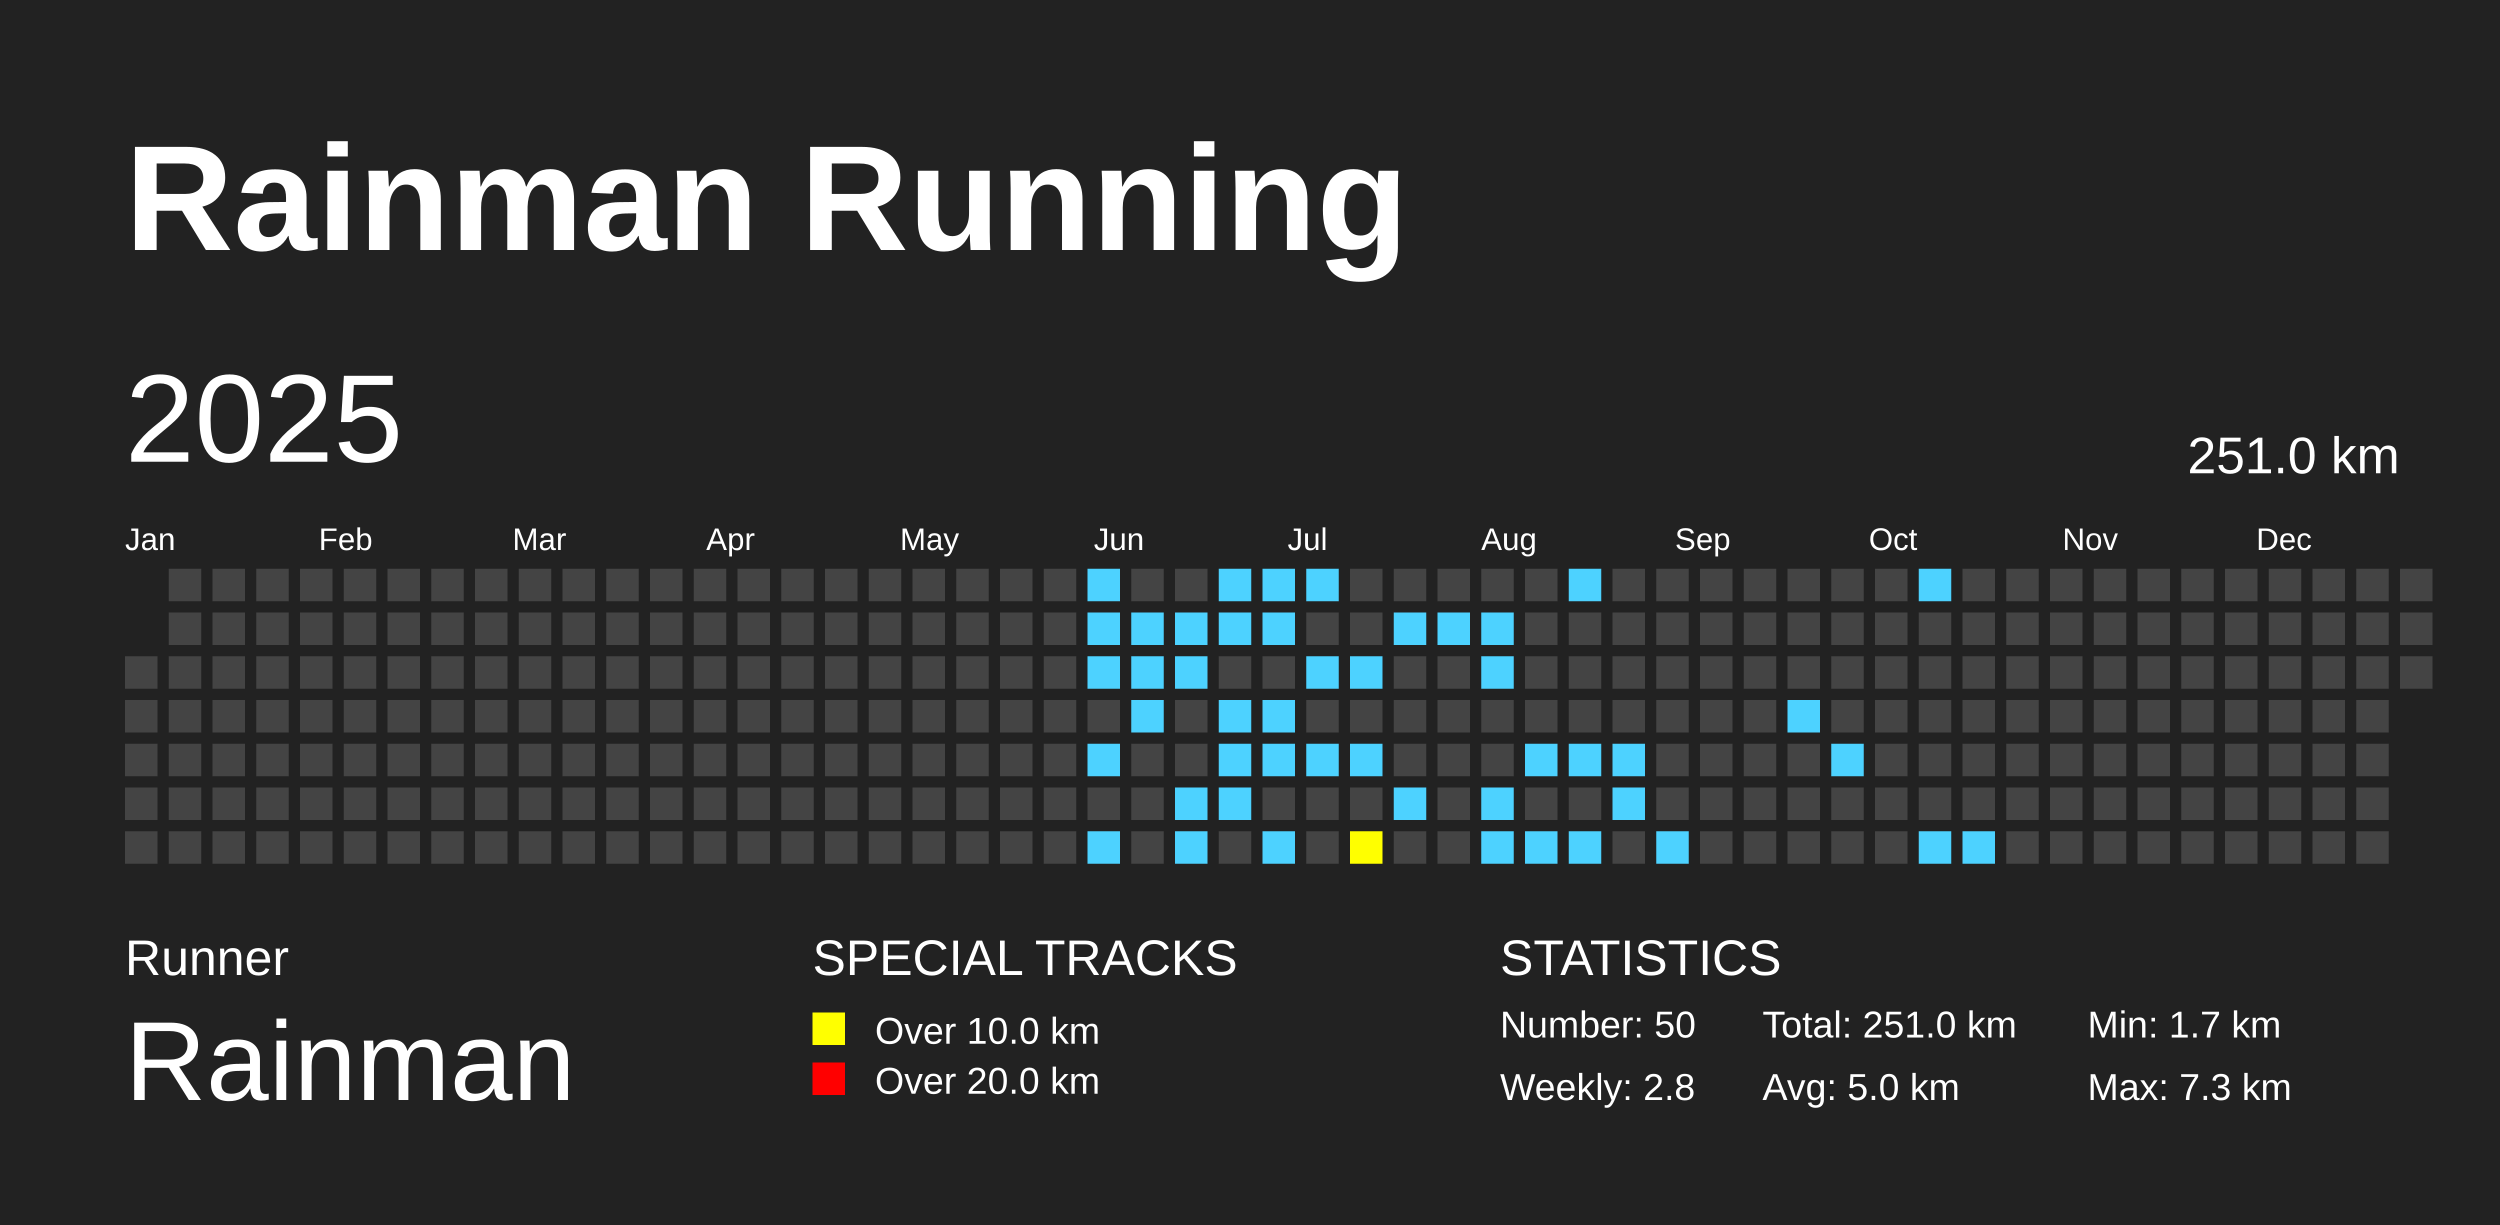
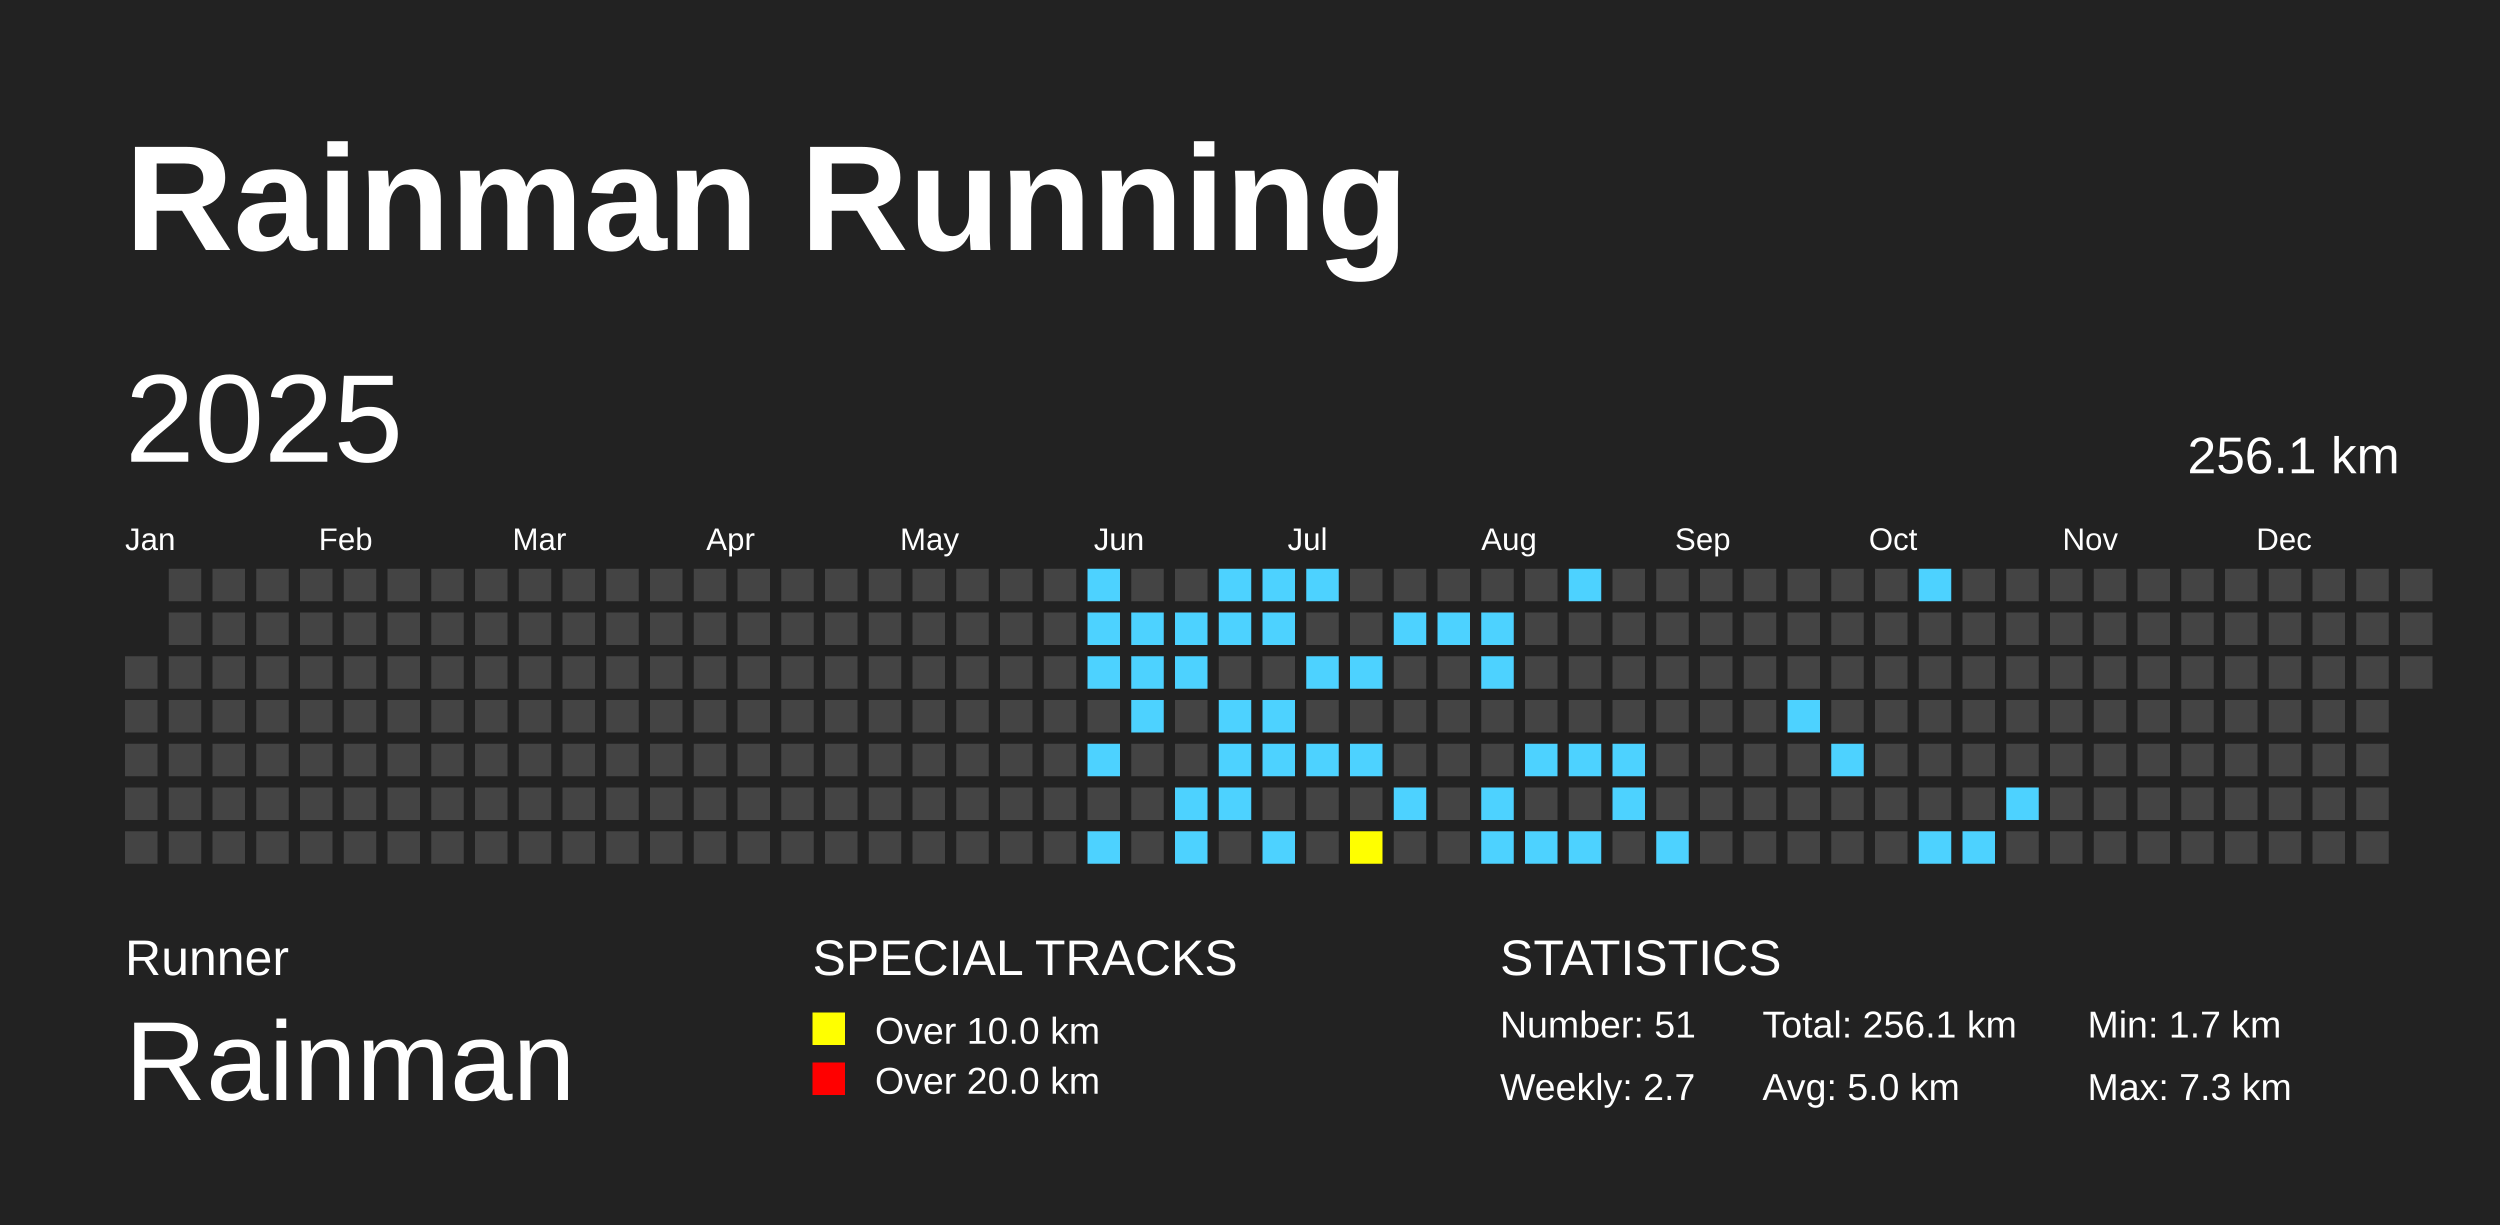
<svg xmlns="http://www.w3.org/2000/svg" baseProfile="full" height="98mm" version="1.1" viewBox="0,0,200,98" width="200mm">
  <defs />
  <rect fill="#222222" height="98" width="200" x="0" y="0" />
  <text fill="#FFFFFF" style="font-size:12px; font-family:Arial; font-weight:bold;" x="10" y="20">Rainman Running</text>
  <text fill="#FFFFFF" style="font-size:4px; font-family:Arial" x="10" y="78">Runner</text>
  <text fill="#FFFFFF" style="font-size:9px; font-family:Arial" x="10" y="88">Rainman</text>
  <text fill="#FFFFFF" style="font-size:4px; font-family:Arial" x="65" y="78">SPECIAL TRACKS</text>
  <rect fill="yellow" height="2.6" width="2.6" x="65" y="81" />
  <text fill="#FFFFFF" style="font-size:3px; font-family:Arial" x="70" y="83.5">Over 10.0 km</text>
  <rect fill="red" height="2.6" width="2.6" x="65" y="85" />
  <text fill="#FFFFFF" style="font-size:3px; font-family:Arial" x="70" y="87.5">Over 20.0 km</text>
  <text fill="#FFFFFF" style="font-size:4px; font-family:Arial" x="120" y="78">STATISTICS</text>
-   <text fill="#FFFFFF" style="font-size:3px; font-family:Arial" x="120" y="83">Number: 50</text>
-   <text fill="#FFFFFF" style="font-size:3px; font-family:Arial" x="120" y="88">Weekly: 2.8</text>
-   <text fill="#FFFFFF" style="font-size:3px; font-family:Arial" x="141" y="83">Total: 251.0 km</text>
+   <text fill="#FFFFFF" style="font-size:3px; font-family:Arial" x="120" y="83">Number: 51</text>
+   <text fill="#FFFFFF" style="font-size:3px; font-family:Arial" x="120" y="88">Weekly: 2.7</text>
+   <text fill="#FFFFFF" style="font-size:3px; font-family:Arial" x="141" y="83">Total: 256.1 km</text>
  <text fill="#FFFFFF" style="font-size:3px; font-family:Arial" x="141" y="88">Avg: 5.0 km</text>
  <text fill="#FFFFFF" style="font-size:3px; font-family:Arial" x="167" y="83">Min: 1.7 km</text>
  <text fill="#FFFFFF" style="font-size:3px; font-family:Arial" x="167" y="88">Max: 7.3 km</text>
  <text dominant-baseline="hanging" fill="#FFFFFF" style="font-size:10.0px; font-family:Arial;" x="10" y="30">2025</text>
-   <text dominant-baseline="hanging" fill="#FFFFFF" style="font-size:4.125px; font-family:Arial;" x="175" y="35">251.0 km</text>
+   <text dominant-baseline="hanging" fill="#FFFFFF" style="font-size:4.125px; font-family:Arial;" x="175" y="35">256.1 km</text>
  <text fill="#FFFFFF" style="font-size:2.5px; font-family:Arial" x="10.0" y="44">Jan</text>
  <text fill="#FFFFFF" style="font-size:2.5px; font-family:Arial" x="25.5" y="44">Feb</text>
  <text fill="#FFFFFF" style="font-size:2.5px; font-family:Arial" x="41.0" y="44">Mar</text>
  <text fill="#FFFFFF" style="font-size:2.5px; font-family:Arial" x="56.5" y="44">Apr</text>
  <text fill="#FFFFFF" style="font-size:2.5px; font-family:Arial" x="72.0" y="44">May</text>
  <text fill="#FFFFFF" style="font-size:2.5px; font-family:Arial" x="87.5" y="44">Jun</text>
  <text fill="#FFFFFF" style="font-size:2.5px; font-family:Arial" x="103.0" y="44">Jul</text>
  <text fill="#FFFFFF" style="font-size:2.5px; font-family:Arial" x="118.5" y="44">Aug</text>
  <text fill="#FFFFFF" style="font-size:2.5px; font-family:Arial" x="134.0" y="44">Sep</text>
  <text fill="#FFFFFF" style="font-size:2.5px; font-family:Arial" x="149.5" y="44">Oct</text>
  <text fill="#FFFFFF" style="font-size:2.5px; font-family:Arial" x="165.0" y="44">Nov</text>
  <text fill="#FFFFFF" style="font-size:2.5px; font-family:Arial" x="180.5" y="44">Dec</text>
  <rect fill="#444444" height="2.6" width="2.6" x="10.0" y="52.5" />
  <rect fill="#444444" height="2.6" width="2.6" x="10.0" y="56.0" />
  <rect fill="#444444" height="2.6" width="2.6" x="10.0" y="59.5" />
  <rect fill="#444444" height="2.6" width="2.6" x="10.0" y="63.0" />
  <rect fill="#444444" height="2.6" width="2.6" x="10.0" y="66.5" />
  <rect fill="#444444" height="2.6" width="2.6" x="13.5" y="45.5" />
  <rect fill="#444444" height="2.6" width="2.6" x="13.5" y="49.0" />
  <rect fill="#444444" height="2.6" width="2.6" x="13.5" y="52.5" />
  <rect fill="#444444" height="2.6" width="2.6" x="13.5" y="56.0" />
  <rect fill="#444444" height="2.6" width="2.6" x="13.5" y="59.5" />
  <rect fill="#444444" height="2.6" width="2.6" x="13.5" y="63.0" />
  <rect fill="#444444" height="2.6" width="2.6" x="13.5" y="66.5" />
  <rect fill="#444444" height="2.6" width="2.6" x="17.0" y="45.5" />
  <rect fill="#444444" height="2.6" width="2.6" x="17.0" y="49.0" />
  <rect fill="#444444" height="2.6" width="2.6" x="17.0" y="52.5" />
  <rect fill="#444444" height="2.6" width="2.6" x="17.0" y="56.0" />
  <rect fill="#444444" height="2.6" width="2.6" x="17.0" y="59.5" />
  <rect fill="#444444" height="2.6" width="2.6" x="17.0" y="63.0" />
  <rect fill="#444444" height="2.6" width="2.6" x="17.0" y="66.5" />
  <rect fill="#444444" height="2.6" width="2.6" x="20.5" y="45.5" />
  <rect fill="#444444" height="2.6" width="2.6" x="20.5" y="49.0" />
  <rect fill="#444444" height="2.6" width="2.6" x="20.5" y="52.5" />
  <rect fill="#444444" height="2.6" width="2.6" x="20.5" y="56.0" />
  <rect fill="#444444" height="2.6" width="2.6" x="20.5" y="59.5" />
  <rect fill="#444444" height="2.6" width="2.6" x="20.5" y="63.0" />
  <rect fill="#444444" height="2.6" width="2.6" x="20.5" y="66.5" />
  <rect fill="#444444" height="2.6" width="2.6" x="24.0" y="45.5" />
  <rect fill="#444444" height="2.6" width="2.6" x="24.0" y="49.0" />
  <rect fill="#444444" height="2.6" width="2.6" x="24.0" y="52.5" />
  <rect fill="#444444" height="2.6" width="2.6" x="24.0" y="56.0" />
  <rect fill="#444444" height="2.6" width="2.6" x="24.0" y="59.5" />
  <rect fill="#444444" height="2.6" width="2.6" x="24.0" y="63.0" />
  <rect fill="#444444" height="2.6" width="2.6" x="24.0" y="66.5" />
  <rect fill="#444444" height="2.6" width="2.6" x="27.5" y="45.5" />
  <rect fill="#444444" height="2.6" width="2.6" x="27.5" y="49.0" />
  <rect fill="#444444" height="2.6" width="2.6" x="27.5" y="52.5" />
  <rect fill="#444444" height="2.6" width="2.6" x="27.5" y="56.0" />
  <rect fill="#444444" height="2.6" width="2.6" x="27.5" y="59.5" />
  <rect fill="#444444" height="2.6" width="2.6" x="27.5" y="63.0" />
  <rect fill="#444444" height="2.6" width="2.6" x="27.5" y="66.5" />
  <rect fill="#444444" height="2.6" width="2.6" x="31.0" y="45.5" />
  <rect fill="#444444" height="2.6" width="2.6" x="31.0" y="49.0" />
  <rect fill="#444444" height="2.6" width="2.6" x="31.0" y="52.5" />
  <rect fill="#444444" height="2.6" width="2.6" x="31.0" y="56.0" />
  <rect fill="#444444" height="2.6" width="2.6" x="31.0" y="59.5" />
  <rect fill="#444444" height="2.6" width="2.6" x="31.0" y="63.0" />
  <rect fill="#444444" height="2.6" width="2.6" x="31.0" y="66.5" />
  <rect fill="#444444" height="2.6" width="2.6" x="34.5" y="45.5" />
  <rect fill="#444444" height="2.6" width="2.6" x="34.5" y="49.0" />
  <rect fill="#444444" height="2.6" width="2.6" x="34.5" y="52.5" />
  <rect fill="#444444" height="2.6" width="2.6" x="34.5" y="56.0" />
  <rect fill="#444444" height="2.6" width="2.6" x="34.5" y="59.5" />
  <rect fill="#444444" height="2.6" width="2.6" x="34.5" y="63.0" />
  <rect fill="#444444" height="2.6" width="2.6" x="34.5" y="66.5" />
  <rect fill="#444444" height="2.6" width="2.6" x="38.0" y="45.5" />
  <rect fill="#444444" height="2.6" width="2.6" x="38.0" y="49.0" />
  <rect fill="#444444" height="2.6" width="2.6" x="38.0" y="52.5" />
  <rect fill="#444444" height="2.6" width="2.6" x="38.0" y="56.0" />
  <rect fill="#444444" height="2.6" width="2.6" x="38.0" y="59.5" />
  <rect fill="#444444" height="2.6" width="2.6" x="38.0" y="63.0" />
  <rect fill="#444444" height="2.6" width="2.6" x="38.0" y="66.5" />
  <rect fill="#444444" height="2.6" width="2.6" x="41.5" y="45.5" />
  <rect fill="#444444" height="2.6" width="2.6" x="41.5" y="49.0" />
  <rect fill="#444444" height="2.6" width="2.6" x="41.5" y="52.5" />
  <rect fill="#444444" height="2.6" width="2.6" x="41.5" y="56.0" />
  <rect fill="#444444" height="2.6" width="2.6" x="41.5" y="59.5" />
  <rect fill="#444444" height="2.6" width="2.6" x="41.5" y="63.0" />
  <rect fill="#444444" height="2.6" width="2.6" x="41.5" y="66.5" />
  <rect fill="#444444" height="2.6" width="2.6" x="45.0" y="45.5" />
  <rect fill="#444444" height="2.6" width="2.6" x="45.0" y="49.0" />
  <rect fill="#444444" height="2.6" width="2.6" x="45.0" y="52.5" />
  <rect fill="#444444" height="2.6" width="2.6" x="45.0" y="56.0" />
  <rect fill="#444444" height="2.6" width="2.6" x="45.0" y="59.5" />
  <rect fill="#444444" height="2.6" width="2.6" x="45.0" y="63.0" />
  <rect fill="#444444" height="2.6" width="2.6" x="45.0" y="66.5" />
  <rect fill="#444444" height="2.6" width="2.6" x="48.5" y="45.5" />
  <rect fill="#444444" height="2.6" width="2.6" x="48.5" y="49.0" />
  <rect fill="#444444" height="2.6" width="2.6" x="48.5" y="52.5" />
  <rect fill="#444444" height="2.6" width="2.6" x="48.5" y="56.0" />
  <rect fill="#444444" height="2.6" width="2.6" x="48.5" y="59.5" />
  <rect fill="#444444" height="2.6" width="2.6" x="48.5" y="63.0" />
  <rect fill="#444444" height="2.6" width="2.6" x="48.5" y="66.5" />
  <rect fill="#444444" height="2.6" width="2.6" x="52.0" y="45.5" />
  <rect fill="#444444" height="2.6" width="2.6" x="52.0" y="49.0" />
  <rect fill="#444444" height="2.6" width="2.6" x="52.0" y="52.5" />
  <rect fill="#444444" height="2.6" width="2.6" x="52.0" y="56.0" />
  <rect fill="#444444" height="2.6" width="2.6" x="52.0" y="59.5" />
  <rect fill="#444444" height="2.6" width="2.6" x="52.0" y="63.0" />
  <rect fill="#444444" height="2.6" width="2.6" x="52.0" y="66.5" />
  <rect fill="#444444" height="2.6" width="2.6" x="55.5" y="45.5" />
  <rect fill="#444444" height="2.6" width="2.6" x="55.5" y="49.0" />
  <rect fill="#444444" height="2.6" width="2.6" x="55.5" y="52.5" />
  <rect fill="#444444" height="2.6" width="2.6" x="55.5" y="56.0" />
  <rect fill="#444444" height="2.6" width="2.6" x="55.5" y="59.5" />
  <rect fill="#444444" height="2.6" width="2.6" x="55.5" y="63.0" />
  <rect fill="#444444" height="2.6" width="2.6" x="55.5" y="66.5" />
  <rect fill="#444444" height="2.6" width="2.6" x="59.0" y="45.5" />
  <rect fill="#444444" height="2.6" width="2.6" x="59.0" y="49.0" />
  <rect fill="#444444" height="2.6" width="2.6" x="59.0" y="52.5" />
  <rect fill="#444444" height="2.6" width="2.6" x="59.0" y="56.0" />
  <rect fill="#444444" height="2.6" width="2.6" x="59.0" y="59.5" />
  <rect fill="#444444" height="2.6" width="2.6" x="59.0" y="63.0" />
  <rect fill="#444444" height="2.6" width="2.6" x="59.0" y="66.5" />
  <rect fill="#444444" height="2.6" width="2.6" x="62.5" y="45.5" />
  <rect fill="#444444" height="2.6" width="2.6" x="62.5" y="49.0" />
  <rect fill="#444444" height="2.6" width="2.6" x="62.5" y="52.5" />
  <rect fill="#444444" height="2.6" width="2.6" x="62.5" y="56.0" />
  <rect fill="#444444" height="2.6" width="2.6" x="62.5" y="59.5" />
  <rect fill="#444444" height="2.6" width="2.6" x="62.5" y="63.0" />
  <rect fill="#444444" height="2.6" width="2.6" x="62.5" y="66.5" />
  <rect fill="#444444" height="2.6" width="2.6" x="66.0" y="45.5" />
  <rect fill="#444444" height="2.6" width="2.6" x="66.0" y="49.0" />
  <rect fill="#444444" height="2.6" width="2.6" x="66.0" y="52.5" />
  <rect fill="#444444" height="2.6" width="2.6" x="66.0" y="56.0" />
  <rect fill="#444444" height="2.6" width="2.6" x="66.0" y="59.5" />
  <rect fill="#444444" height="2.6" width="2.6" x="66.0" y="63.0" />
  <rect fill="#444444" height="2.6" width="2.6" x="66.0" y="66.5" />
  <rect fill="#444444" height="2.6" width="2.6" x="69.5" y="45.5" />
  <rect fill="#444444" height="2.6" width="2.6" x="69.5" y="49.0" />
  <rect fill="#444444" height="2.6" width="2.6" x="69.5" y="52.5" />
  <rect fill="#444444" height="2.6" width="2.6" x="69.5" y="56.0" />
  <rect fill="#444444" height="2.6" width="2.6" x="69.5" y="59.5" />
  <rect fill="#444444" height="2.6" width="2.6" x="69.5" y="63.0" />
  <rect fill="#444444" height="2.6" width="2.6" x="69.5" y="66.5" />
  <rect fill="#444444" height="2.6" width="2.6" x="73.0" y="45.5" />
  <rect fill="#444444" height="2.6" width="2.6" x="73.0" y="49.0" />
  <rect fill="#444444" height="2.6" width="2.6" x="73.0" y="52.5" />
  <rect fill="#444444" height="2.6" width="2.6" x="73.0" y="56.0" />
  <rect fill="#444444" height="2.6" width="2.6" x="73.0" y="59.5" />
  <rect fill="#444444" height="2.6" width="2.6" x="73.0" y="63.0" />
  <rect fill="#444444" height="2.6" width="2.6" x="73.0" y="66.5" />
  <rect fill="#444444" height="2.6" width="2.6" x="76.5" y="45.5" />
  <rect fill="#444444" height="2.6" width="2.6" x="76.5" y="49.0" />
  <rect fill="#444444" height="2.6" width="2.6" x="76.5" y="52.5" />
  <rect fill="#444444" height="2.6" width="2.6" x="76.5" y="56.0" />
  <rect fill="#444444" height="2.6" width="2.6" x="76.5" y="59.5" />
  <rect fill="#444444" height="2.6" width="2.6" x="76.5" y="63.0" />
  <rect fill="#444444" height="2.6" width="2.6" x="76.5" y="66.5" />
  <rect fill="#444444" height="2.6" width="2.6" x="80.0" y="45.5" />
  <rect fill="#444444" height="2.6" width="2.6" x="80.0" y="49.0" />
  <rect fill="#444444" height="2.6" width="2.6" x="80.0" y="52.5" />
  <rect fill="#444444" height="2.6" width="2.6" x="80.0" y="56.0" />
  <rect fill="#444444" height="2.6" width="2.6" x="80.0" y="59.5" />
  <rect fill="#444444" height="2.6" width="2.6" x="80.0" y="63.0" />
  <rect fill="#444444" height="2.6" width="2.6" x="80.0" y="66.5" />
  <rect fill="#444444" height="2.6" width="2.6" x="83.5" y="45.5" />
  <rect fill="#444444" height="2.6" width="2.6" x="83.5" y="49.0" />
  <rect fill="#444444" height="2.6" width="2.6" x="83.5" y="52.5" />
  <rect fill="#444444" height="2.6" width="2.6" x="83.5" y="56.0" />
  <rect fill="#444444" height="2.6" width="2.6" x="83.5" y="59.5" />
  <rect fill="#444444" height="2.6" width="2.6" x="83.5" y="63.0" />
  <rect fill="#444444" height="2.6" width="2.6" x="83.5" y="66.5" />
  <rect fill="#4DD2FF" height="2.6" width="2.6" x="87.0" y="45.5" />
  <rect fill="#4DD2FF" height="2.6" width="2.6" x="87.0" y="49.0" />
  <rect fill="#4DD2FF" height="2.6" width="2.6" x="87.0" y="52.5" />
  <rect fill="#444444" height="2.6" width="2.6" x="87.0" y="56.0" />
  <rect fill="#4DD2FF" height="2.6" width="2.6" x="87.0" y="59.5" />
  <rect fill="#444444" height="2.6" width="2.6" x="87.0" y="63.0" />
  <rect fill="#4DD2FF" height="2.6" width="2.6" x="87.0" y="66.5" />
  <rect fill="#444444" height="2.6" width="2.6" x="90.5" y="45.5" />
  <rect fill="#4DD2FF" height="2.6" width="2.6" x="90.5" y="49.0" />
  <rect fill="#4DD2FF" height="2.6" width="2.6" x="90.5" y="52.5" />
  <rect fill="#4DD2FF" height="2.6" width="2.6" x="90.5" y="56.0" />
  <rect fill="#444444" height="2.6" width="2.6" x="90.5" y="59.5" />
  <rect fill="#444444" height="2.6" width="2.6" x="90.5" y="63.0" />
  <rect fill="#444444" height="2.6" width="2.6" x="90.5" y="66.5" />
  <rect fill="#444444" height="2.6" width="2.6" x="94.0" y="45.5" />
  <rect fill="#4DD2FF" height="2.6" width="2.6" x="94.0" y="49.0" />
  <rect fill="#4DD2FF" height="2.6" width="2.6" x="94.0" y="52.5" />
  <rect fill="#444444" height="2.6" width="2.6" x="94.0" y="56.0" />
  <rect fill="#444444" height="2.6" width="2.6" x="94.0" y="59.5" />
  <rect fill="#4DD2FF" height="2.6" width="2.6" x="94.0" y="63.0" />
  <rect fill="#4DD2FF" height="2.6" width="2.6" x="94.0" y="66.5" />
  <rect fill="#4DD2FF" height="2.6" width="2.6" x="97.5" y="45.5" />
  <rect fill="#4DD2FF" height="2.6" width="2.6" x="97.5" y="49.0" />
  <rect fill="#444444" height="2.6" width="2.6" x="97.5" y="52.5" />
  <rect fill="#4DD2FF" height="2.6" width="2.6" x="97.5" y="56.0" />
  <rect fill="#4DD2FF" height="2.6" width="2.6" x="97.5" y="59.5" />
  <rect fill="#4DD2FF" height="2.6" width="2.6" x="97.5" y="63.0" />
  <rect fill="#444444" height="2.6" width="2.6" x="97.5" y="66.5" />
  <rect fill="#4DD2FF" height="2.6" width="2.6" x="101.0" y="45.5" />
  <rect fill="#4DD2FF" height="2.6" width="2.6" x="101.0" y="49.0" />
  <rect fill="#444444" height="2.6" width="2.6" x="101.0" y="52.5" />
  <rect fill="#4DD2FF" height="2.6" width="2.6" x="101.0" y="56.0" />
  <rect fill="#4DD2FF" height="2.6" width="2.6" x="101.0" y="59.5" />
  <rect fill="#444444" height="2.6" width="2.6" x="101.0" y="63.0" />
  <rect fill="#4DD2FF" height="2.6" width="2.6" x="101.0" y="66.5" />
  <rect fill="#4DD2FF" height="2.6" width="2.6" x="104.5" y="45.5" />
  <rect fill="#444444" height="2.6" width="2.6" x="104.5" y="49.0" />
  <rect fill="#4DD2FF" height="2.6" width="2.6" x="104.5" y="52.5" />
  <rect fill="#444444" height="2.6" width="2.6" x="104.5" y="56.0" />
  <rect fill="#4DD2FF" height="2.6" width="2.6" x="104.5" y="59.5" />
  <rect fill="#444444" height="2.6" width="2.6" x="104.5" y="63.0" />
  <rect fill="#444444" height="2.6" width="2.6" x="104.5" y="66.5" />
  <rect fill="#444444" height="2.6" width="2.6" x="108.0" y="45.5" />
  <rect fill="#444444" height="2.6" width="2.6" x="108.0" y="49.0" />
  <rect fill="#4DD2FF" height="2.6" width="2.6" x="108.0" y="52.5" />
  <rect fill="#444444" height="2.6" width="2.6" x="108.0" y="56.0" />
  <rect fill="#4DD2FF" height="2.6" width="2.6" x="108.0" y="59.5" />
  <rect fill="#444444" height="2.6" width="2.6" x="108.0" y="63.0" />
  <rect fill="yellow" height="2.6" width="2.6" x="108.0" y="66.5" />
  <rect fill="#444444" height="2.6" width="2.6" x="111.5" y="45.5" />
  <rect fill="#4DD2FF" height="2.6" width="2.6" x="111.5" y="49.0" />
  <rect fill="#444444" height="2.6" width="2.6" x="111.5" y="52.5" />
  <rect fill="#444444" height="2.6" width="2.6" x="111.5" y="56.0" />
  <rect fill="#444444" height="2.6" width="2.6" x="111.5" y="59.5" />
  <rect fill="#4DD2FF" height="2.6" width="2.6" x="111.5" y="63.0" />
  <rect fill="#444444" height="2.6" width="2.6" x="111.5" y="66.5" />
  <rect fill="#444444" height="2.6" width="2.6" x="115.0" y="45.5" />
  <rect fill="#4DD2FF" height="2.6" width="2.6" x="115.0" y="49.0" />
  <rect fill="#444444" height="2.6" width="2.6" x="115.0" y="52.5" />
  <rect fill="#444444" height="2.6" width="2.6" x="115.0" y="56.0" />
  <rect fill="#444444" height="2.6" width="2.6" x="115.0" y="59.5" />
  <rect fill="#444444" height="2.6" width="2.6" x="115.0" y="63.0" />
  <rect fill="#444444" height="2.6" width="2.6" x="115.0" y="66.5" />
  <rect fill="#444444" height="2.6" width="2.6" x="118.5" y="45.5" />
  <rect fill="#4DD2FF" height="2.6" width="2.6" x="118.5" y="49.0" />
  <rect fill="#4DD2FF" height="2.6" width="2.6" x="118.5" y="52.5" />
  <rect fill="#444444" height="2.6" width="2.6" x="118.5" y="56.0" />
  <rect fill="#444444" height="2.6" width="2.6" x="118.5" y="59.5" />
  <rect fill="#4DD2FF" height="2.6" width="2.6" x="118.5" y="63.0" />
  <rect fill="#4DD2FF" height="2.6" width="2.6" x="118.5" y="66.5" />
  <rect fill="#444444" height="2.6" width="2.6" x="122.0" y="45.5" />
  <rect fill="#444444" height="2.6" width="2.6" x="122.0" y="49.0" />
  <rect fill="#444444" height="2.6" width="2.6" x="122.0" y="52.5" />
  <rect fill="#444444" height="2.6" width="2.6" x="122.0" y="56.0" />
  <rect fill="#4DD2FF" height="2.6" width="2.6" x="122.0" y="59.5" />
  <rect fill="#444444" height="2.6" width="2.6" x="122.0" y="63.0" />
  <rect fill="#4DD2FF" height="2.6" width="2.6" x="122.0" y="66.5" />
  <rect fill="#4DD2FF" height="2.6" width="2.6" x="125.5" y="45.5" />
  <rect fill="#444444" height="2.6" width="2.6" x="125.5" y="49.0" />
  <rect fill="#444444" height="2.6" width="2.6" x="125.5" y="52.5" />
  <rect fill="#444444" height="2.6" width="2.6" x="125.5" y="56.0" />
  <rect fill="#4DD2FF" height="2.6" width="2.6" x="125.5" y="59.5" />
  <rect fill="#444444" height="2.6" width="2.6" x="125.5" y="63.0" />
  <rect fill="#4DD2FF" height="2.6" width="2.6" x="125.5" y="66.5" />
  <rect fill="#444444" height="2.6" width="2.6" x="129.0" y="45.5" />
  <rect fill="#444444" height="2.6" width="2.6" x="129.0" y="49.0" />
  <rect fill="#444444" height="2.6" width="2.6" x="129.0" y="52.5" />
  <rect fill="#444444" height="2.6" width="2.6" x="129.0" y="56.0" />
  <rect fill="#4DD2FF" height="2.6" width="2.6" x="129.0" y="59.5" />
  <rect fill="#4DD2FF" height="2.6" width="2.6" x="129.0" y="63.0" />
  <rect fill="#444444" height="2.6" width="2.6" x="129.0" y="66.5" />
  <rect fill="#444444" height="2.6" width="2.6" x="132.5" y="45.5" />
  <rect fill="#444444" height="2.6" width="2.6" x="132.5" y="49.0" />
  <rect fill="#444444" height="2.6" width="2.6" x="132.5" y="52.5" />
  <rect fill="#444444" height="2.6" width="2.6" x="132.5" y="56.0" />
  <rect fill="#444444" height="2.6" width="2.6" x="132.5" y="59.5" />
  <rect fill="#444444" height="2.6" width="2.6" x="132.5" y="63.0" />
  <rect fill="#4DD2FF" height="2.6" width="2.6" x="132.5" y="66.5" />
  <rect fill="#444444" height="2.6" width="2.6" x="136.0" y="45.5" />
  <rect fill="#444444" height="2.6" width="2.6" x="136.0" y="49.0" />
  <rect fill="#444444" height="2.6" width="2.6" x="136.0" y="52.5" />
  <rect fill="#444444" height="2.6" width="2.6" x="136.0" y="56.0" />
  <rect fill="#444444" height="2.6" width="2.6" x="136.0" y="59.5" />
  <rect fill="#444444" height="2.6" width="2.6" x="136.0" y="63.0" />
  <rect fill="#444444" height="2.6" width="2.6" x="136.0" y="66.5" />
  <rect fill="#444444" height="2.6" width="2.6" x="139.5" y="45.5" />
  <rect fill="#444444" height="2.6" width="2.6" x="139.5" y="49.0" />
  <rect fill="#444444" height="2.6" width="2.6" x="139.5" y="52.5" />
  <rect fill="#444444" height="2.6" width="2.6" x="139.5" y="56.0" />
  <rect fill="#444444" height="2.6" width="2.6" x="139.5" y="59.5" />
  <rect fill="#444444" height="2.6" width="2.6" x="139.5" y="63.0" />
  <rect fill="#444444" height="2.6" width="2.6" x="139.5" y="66.5" />
  <rect fill="#444444" height="2.6" width="2.6" x="143.0" y="45.5" />
  <rect fill="#444444" height="2.6" width="2.6" x="143.0" y="49.0" />
  <rect fill="#444444" height="2.6" width="2.6" x="143.0" y="52.5" />
  <rect fill="#4DD2FF" height="2.6" width="2.6" x="143.0" y="56.0" />
  <rect fill="#444444" height="2.6" width="2.6" x="143.0" y="59.5" />
  <rect fill="#444444" height="2.6" width="2.6" x="143.0" y="63.0" />
  <rect fill="#444444" height="2.6" width="2.6" x="143.0" y="66.5" />
  <rect fill="#444444" height="2.6" width="2.6" x="146.5" y="45.5" />
  <rect fill="#444444" height="2.6" width="2.6" x="146.5" y="49.0" />
  <rect fill="#444444" height="2.6" width="2.6" x="146.5" y="52.5" />
  <rect fill="#444444" height="2.6" width="2.6" x="146.5" y="56.0" />
  <rect fill="#4DD2FF" height="2.6" width="2.6" x="146.5" y="59.5" />
  <rect fill="#444444" height="2.6" width="2.6" x="146.5" y="63.0" />
  <rect fill="#444444" height="2.6" width="2.6" x="146.5" y="66.5" />
  <rect fill="#444444" height="2.6" width="2.6" x="150.0" y="45.5" />
  <rect fill="#444444" height="2.6" width="2.6" x="150.0" y="49.0" />
  <rect fill="#444444" height="2.6" width="2.6" x="150.0" y="52.5" />
  <rect fill="#444444" height="2.6" width="2.6" x="150.0" y="56.0" />
  <rect fill="#444444" height="2.6" width="2.6" x="150.0" y="59.5" />
  <rect fill="#444444" height="2.6" width="2.6" x="150.0" y="63.0" />
  <rect fill="#444444" height="2.6" width="2.6" x="150.0" y="66.5" />
  <rect fill="#4DD2FF" height="2.6" width="2.6" x="153.5" y="45.5" />
  <rect fill="#444444" height="2.6" width="2.6" x="153.5" y="49.0" />
  <rect fill="#444444" height="2.6" width="2.6" x="153.5" y="52.5" />
  <rect fill="#444444" height="2.6" width="2.6" x="153.5" y="56.0" />
  <rect fill="#444444" height="2.6" width="2.6" x="153.5" y="59.5" />
  <rect fill="#444444" height="2.6" width="2.6" x="153.5" y="63.0" />
  <rect fill="#4DD2FF" height="2.6" width="2.6" x="153.5" y="66.5" />
  <rect fill="#444444" height="2.6" width="2.6" x="157.0" y="45.5" />
  <rect fill="#444444" height="2.6" width="2.6" x="157.0" y="49.0" />
  <rect fill="#444444" height="2.6" width="2.6" x="157.0" y="52.5" />
  <rect fill="#444444" height="2.6" width="2.6" x="157.0" y="56.0" />
  <rect fill="#444444" height="2.6" width="2.6" x="157.0" y="59.5" />
  <rect fill="#444444" height="2.6" width="2.6" x="157.0" y="63.0" />
  <rect fill="#4DD2FF" height="2.6" width="2.6" x="157.0" y="66.5" />
  <rect fill="#444444" height="2.6" width="2.6" x="160.5" y="45.5" />
  <rect fill="#444444" height="2.6" width="2.6" x="160.5" y="49.0" />
  <rect fill="#444444" height="2.6" width="2.6" x="160.5" y="52.5" />
  <rect fill="#444444" height="2.6" width="2.6" x="160.5" y="56.0" />
  <rect fill="#444444" height="2.6" width="2.6" x="160.5" y="59.5" />
-   <rect fill="#444444" height="2.6" width="2.6" x="160.5" y="63.0" />
+   <rect fill="#4DD2FF" height="2.6" width="2.6" x="160.5" y="63.0" />
  <rect fill="#444444" height="2.6" width="2.6" x="160.5" y="66.5" />
  <rect fill="#444444" height="2.6" width="2.6" x="164.0" y="45.5" />
  <rect fill="#444444" height="2.6" width="2.6" x="164.0" y="49.0" />
  <rect fill="#444444" height="2.6" width="2.6" x="164.0" y="52.5" />
  <rect fill="#444444" height="2.6" width="2.6" x="164.0" y="56.0" />
  <rect fill="#444444" height="2.6" width="2.6" x="164.0" y="59.5" />
  <rect fill="#444444" height="2.6" width="2.6" x="164.0" y="63.0" />
  <rect fill="#444444" height="2.6" width="2.6" x="164.0" y="66.5" />
  <rect fill="#444444" height="2.6" width="2.6" x="167.5" y="45.5" />
  <rect fill="#444444" height="2.6" width="2.6" x="167.5" y="49.0" />
  <rect fill="#444444" height="2.6" width="2.6" x="167.5" y="52.5" />
  <rect fill="#444444" height="2.6" width="2.6" x="167.5" y="56.0" />
  <rect fill="#444444" height="2.6" width="2.6" x="167.5" y="59.5" />
  <rect fill="#444444" height="2.6" width="2.6" x="167.5" y="63.0" />
  <rect fill="#444444" height="2.6" width="2.6" x="167.5" y="66.5" />
  <rect fill="#444444" height="2.6" width="2.6" x="171.0" y="45.5" />
  <rect fill="#444444" height="2.6" width="2.6" x="171.0" y="49.0" />
  <rect fill="#444444" height="2.6" width="2.6" x="171.0" y="52.5" />
  <rect fill="#444444" height="2.6" width="2.6" x="171.0" y="56.0" />
  <rect fill="#444444" height="2.6" width="2.6" x="171.0" y="59.5" />
  <rect fill="#444444" height="2.6" width="2.6" x="171.0" y="63.0" />
  <rect fill="#444444" height="2.6" width="2.6" x="171.0" y="66.5" />
  <rect fill="#444444" height="2.6" width="2.6" x="174.5" y="45.5" />
  <rect fill="#444444" height="2.6" width="2.6" x="174.5" y="49.0" />
  <rect fill="#444444" height="2.6" width="2.6" x="174.5" y="52.5" />
  <rect fill="#444444" height="2.6" width="2.6" x="174.5" y="56.0" />
  <rect fill="#444444" height="2.6" width="2.6" x="174.5" y="59.5" />
  <rect fill="#444444" height="2.6" width="2.6" x="174.5" y="63.0" />
  <rect fill="#444444" height="2.6" width="2.6" x="174.5" y="66.5" />
  <rect fill="#444444" height="2.6" width="2.6" x="178.0" y="45.5" />
  <rect fill="#444444" height="2.6" width="2.6" x="178.0" y="49.0" />
  <rect fill="#444444" height="2.6" width="2.6" x="178.0" y="52.5" />
  <rect fill="#444444" height="2.6" width="2.6" x="178.0" y="56.0" />
  <rect fill="#444444" height="2.6" width="2.6" x="178.0" y="59.5" />
  <rect fill="#444444" height="2.6" width="2.6" x="178.0" y="63.0" />
  <rect fill="#444444" height="2.6" width="2.6" x="178.0" y="66.5" />
  <rect fill="#444444" height="2.6" width="2.6" x="181.5" y="45.5" />
  <rect fill="#444444" height="2.6" width="2.6" x="181.5" y="49.0" />
  <rect fill="#444444" height="2.6" width="2.6" x="181.5" y="52.5" />
  <rect fill="#444444" height="2.6" width="2.6" x="181.5" y="56.0" />
  <rect fill="#444444" height="2.6" width="2.6" x="181.5" y="59.5" />
  <rect fill="#444444" height="2.6" width="2.6" x="181.5" y="63.0" />
  <rect fill="#444444" height="2.6" width="2.6" x="181.5" y="66.5" />
  <rect fill="#444444" height="2.6" width="2.6" x="185.0" y="45.5" />
  <rect fill="#444444" height="2.6" width="2.6" x="185.0" y="49.0" />
  <rect fill="#444444" height="2.6" width="2.6" x="185.0" y="52.5" />
  <rect fill="#444444" height="2.6" width="2.6" x="185.0" y="56.0" />
  <rect fill="#444444" height="2.6" width="2.6" x="185.0" y="59.5" />
  <rect fill="#444444" height="2.6" width="2.6" x="185.0" y="63.0" />
  <rect fill="#444444" height="2.6" width="2.6" x="185.0" y="66.5" />
  <rect fill="#444444" height="2.6" width="2.6" x="188.5" y="45.5" />
  <rect fill="#444444" height="2.6" width="2.6" x="188.5" y="49.0" />
  <rect fill="#444444" height="2.6" width="2.6" x="188.5" y="52.5" />
  <rect fill="#444444" height="2.6" width="2.6" x="188.5" y="56.0" />
  <rect fill="#444444" height="2.6" width="2.6" x="188.5" y="59.5" />
  <rect fill="#444444" height="2.6" width="2.6" x="188.5" y="63.0" />
  <rect fill="#444444" height="2.6" width="2.6" x="188.5" y="66.5" />
  <rect fill="#444444" height="2.6" width="2.6" x="192.0" y="45.5" />
  <rect fill="#444444" height="2.6" width="2.6" x="192.0" y="49.0" />
  <rect fill="#444444" height="2.6" width="2.6" x="192.0" y="52.5" />
</svg>
